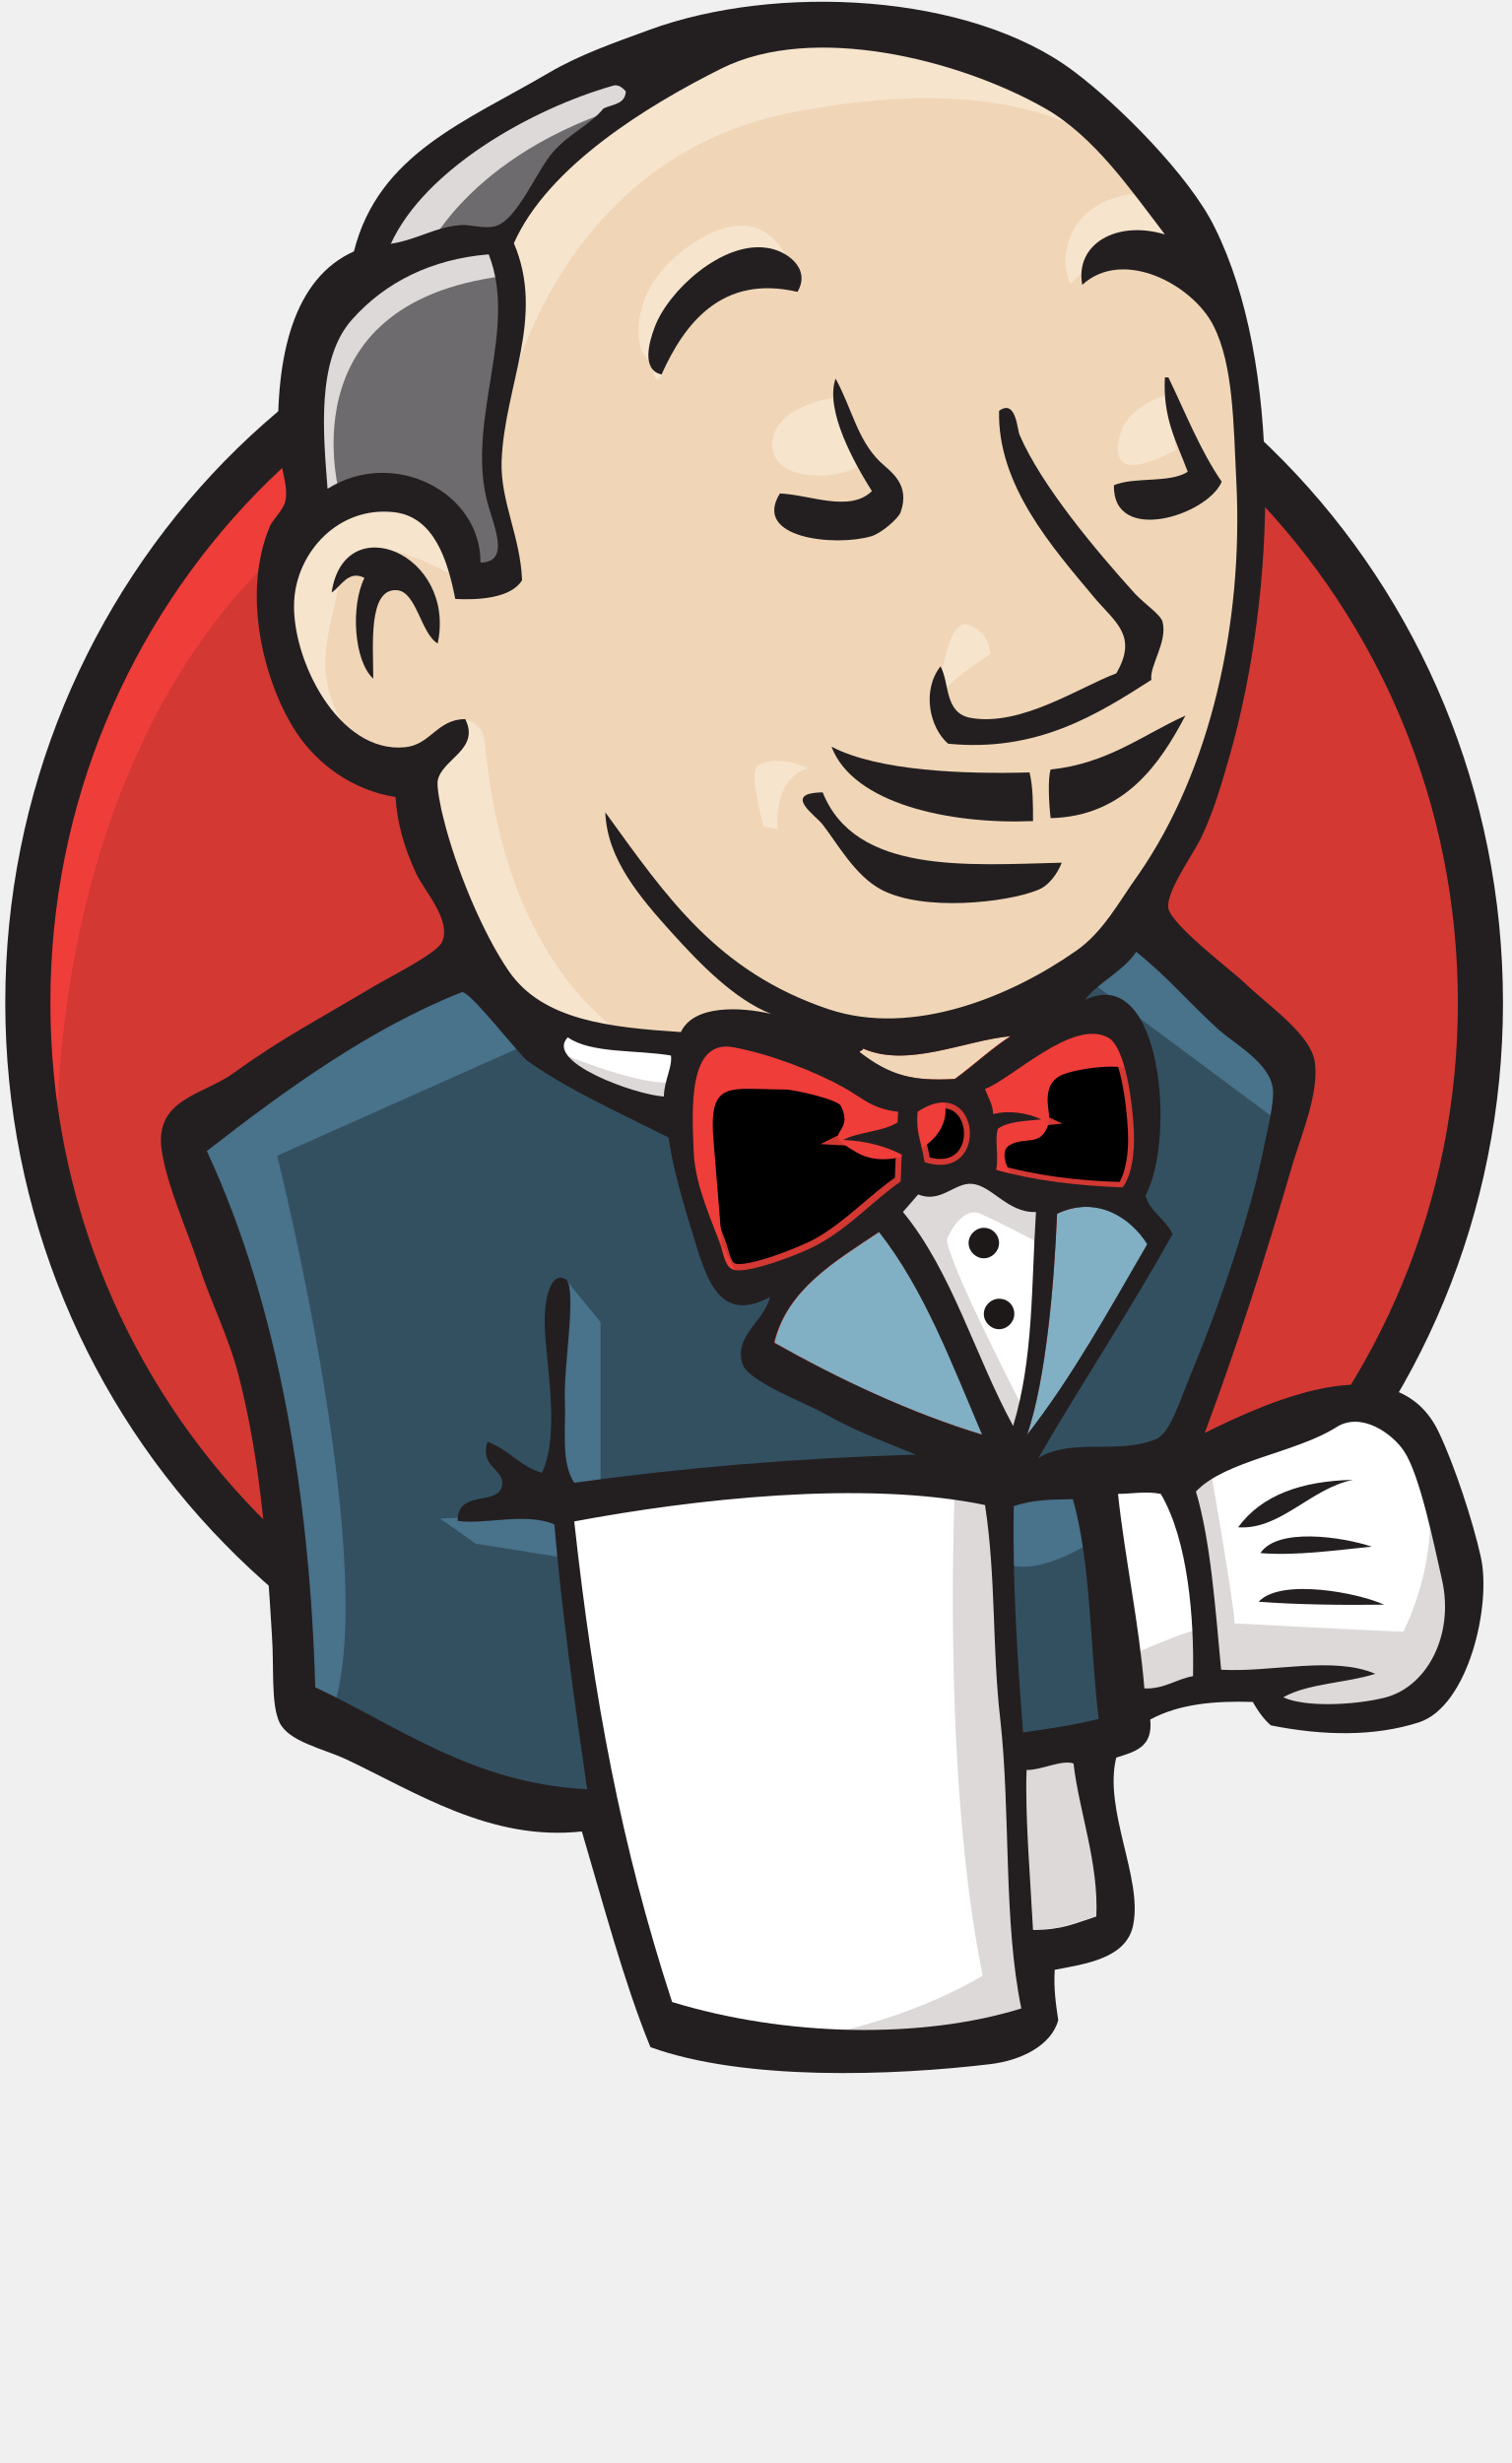
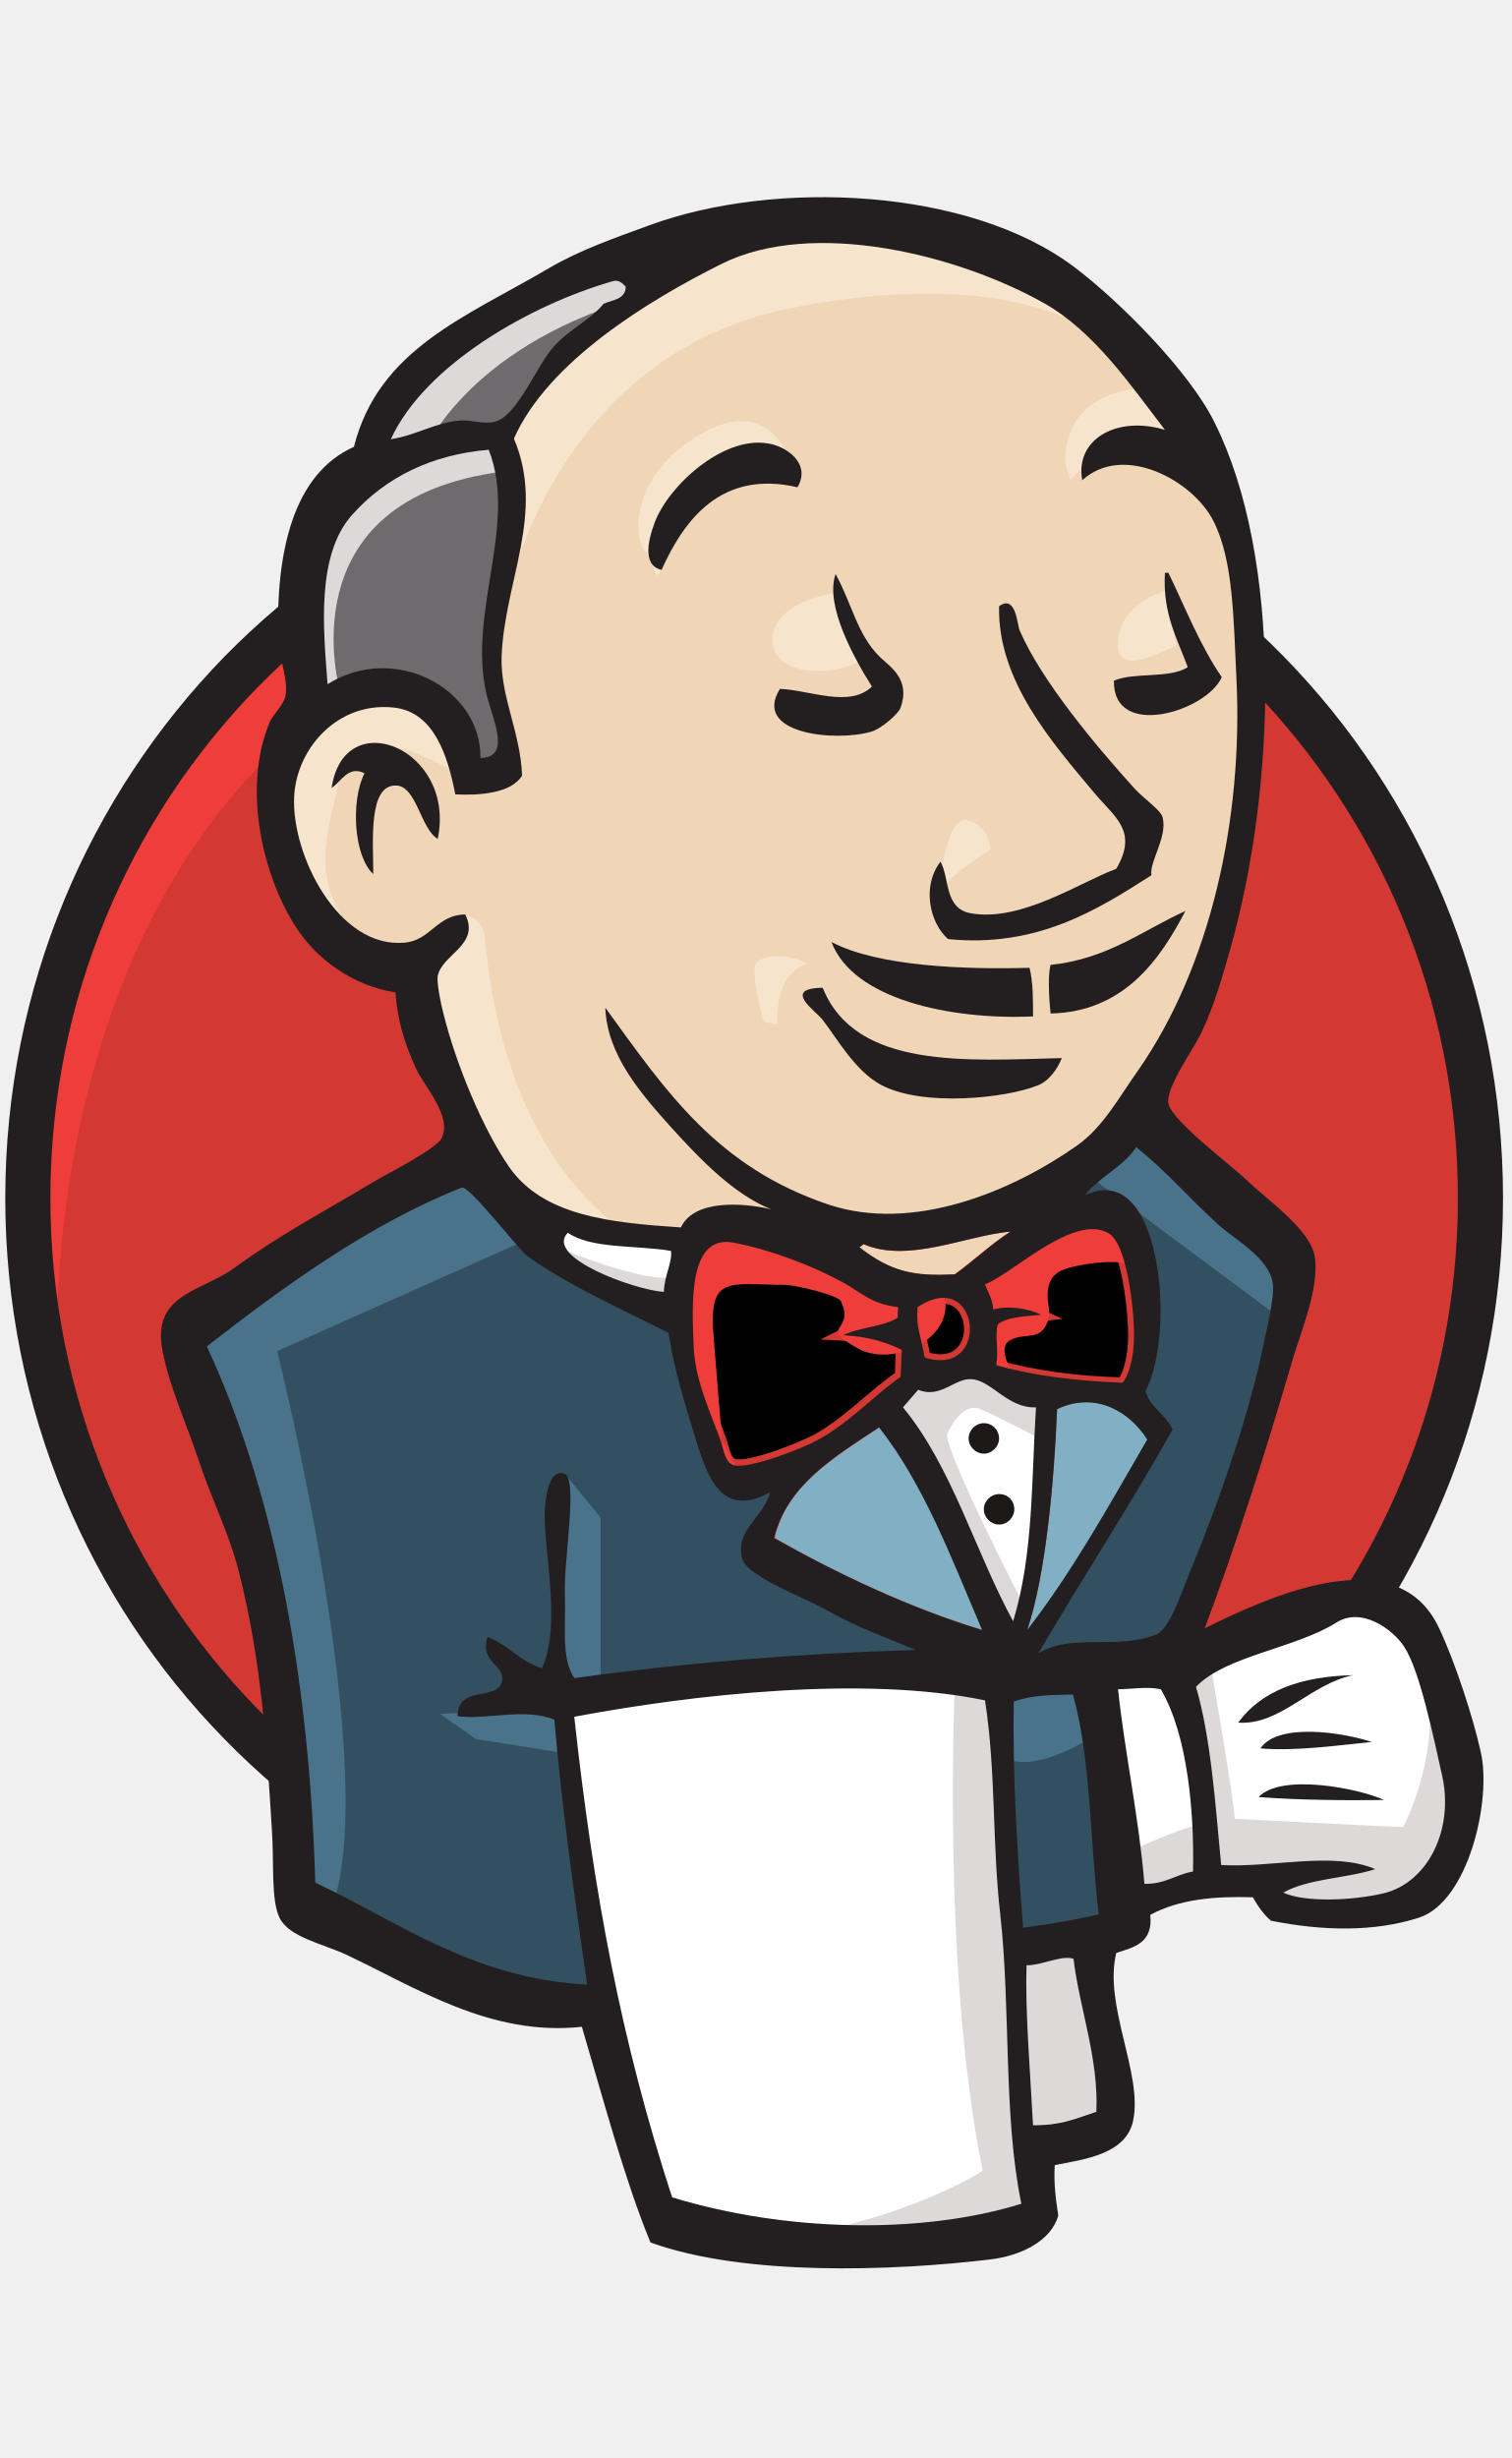
- <svg xmlns="http://www.w3.org/2000/svg" width="256px" height="417px" viewBox="0 0 256 417" version="1.1" preserveAspectRatio="xMidYMid">
+ <svg xmlns="http://www.w3.org/2000/svg" width="179px" height="291px" viewBox="0 0 256 350" version="1.1" preserveAspectRatio="xMidYMid">
  <g>
    <path d="M250.741,169.278 C250.741,238.735 195.671,295.095 127.702,295.095 C59.733,295.095 4.664,238.735 4.664,169.278 C4.664,99.82 59.733,43.46 127.702,43.46 C195.671,43.46 250.741,99.82 250.741,169.278" fill="#D33833" />
    <path d="M9.724,200.434 C9.724,200.434 0.794,69.259 121.749,65.488 L113.315,51.398 L47.727,73.426 L28.974,94.958 L12.602,126.313 L3.274,162.828 L6.053,187.237" fill="#EF3D3A" />
    <path d="M43.46,83.448 C21.929,105.575 8.533,136.037 8.533,169.774 L8.533,169.774 C8.533,203.51 21.929,233.972 43.46,256.099 L43.46,256.099 C65.091,278.226 94.76,291.82 127.702,291.82 L127.702,291.82 C160.645,291.82 190.313,278.226 211.944,256.099 L211.944,256.099 C233.476,233.972 246.871,203.51 246.871,169.774 L246.871,169.774 C246.871,136.037 233.476,105.575 211.944,83.448 L211.944,83.448 C190.313,61.42 160.645,47.727 127.702,47.727 L127.702,47.727 C94.859,47.727 65.091,61.321 43.46,83.448 L43.46,83.448 L43.46,83.448 Z M38.003,261.358 C15.082,237.941 0.893,205.495 0.893,169.774 L0.893,169.774 C0.893,134.053 15.082,101.606 38.003,78.09 L38.003,78.09 C60.924,54.673 92.676,40.087 127.702,40.087 L127.702,40.087 C162.729,40.087 194.481,54.673 217.402,78.09 L217.402,78.09 C240.322,101.507 254.512,133.953 254.512,169.774 L254.512,169.774 C254.512,205.495 240.322,237.941 217.402,261.358 L217.402,261.358 C194.481,284.874 162.729,299.361 127.702,299.361 L127.702,299.361 C92.676,299.361 60.924,284.874 38.003,261.358 L38.003,261.358 L38.003,261.358 Z" fill="#231F20" />
    <path d="M179.498,169.972 L160.744,172.75 L135.442,175.628 L119.07,176.025 L103.095,175.529 L90.89,171.758 L80.074,160.05 L71.64,136.136 L69.755,130.977 L58.543,127.206 L51.994,116.391 L47.33,100.912 L52.49,87.318 L64.695,83.051 L74.518,87.715 L79.181,98.034 L84.837,97.141 L86.722,94.76 L84.837,83.944 L84.341,70.35 L87.119,51.597 L87.02,40.881 L95.553,27.188 L110.536,16.372 L136.732,5.16 L165.805,9.426 L191.107,27.684 L202.816,46.437 L210.357,60.031 L212.242,93.767 L206.586,122.84 L196.267,148.639 L186.543,162.431" fill="#F0D6B7" />
    <path d="M163.622,251.039 L96.645,253.817 L96.645,265.029 L102.301,304.422 L99.522,307.696 L52.688,291.721 L49.414,286.065 L44.75,233.079 L33.736,201.327 L31.355,193.786 L68.862,167.988 L80.571,163.324 L90.89,176.025 L99.82,183.963 L110.14,187.237 L114.803,188.626 L120.459,213.036 L124.726,218.195 L135.541,214.425 L128,229.011 L168.682,248.26 L163.622,251.039" fill="#335061" />
    <path d="M52.49,87.516 L64.695,83.25 L74.518,87.913 L79.181,98.233 L84.837,97.34 L86.226,91.684 L83.448,80.868 L86.226,55.07 L83.845,40.98 L92.279,31.157 L110.536,16.67 L105.377,9.625 L79.578,22.326 L68.763,30.76 L62.71,43.857 L53.383,56.558 L50.605,71.541 L52.49,87.516" fill="#6D6B6D" />
    <path d="M71.74,43.46 C71.74,43.46 78.784,26.096 106.865,17.662 C134.946,9.228 108.254,11.609 108.254,11.609 L77.792,23.318 L66.084,35.026 L60.924,44.353 L71.74,43.46" fill="#DCD9D8" />
    <path d="M57.65,84.242 C57.65,84.242 47.826,51.398 85.333,46.735 L83.944,41.079 L58.146,47.132 L50.605,71.541 L52.49,87.516 L57.65,84.242" fill="#DCD9D8" />
    <path d="M72.633,127.802 L78.784,121.848 C78.784,121.848 81.563,122.146 82.059,125.42 C82.555,128.695 83.944,158.264 104.087,174.14 C105.972,175.628 89.104,171.758 89.104,171.758 L74.121,148.341" fill="#F7E4CD" />
    <path d="M158.859,118.871 C158.859,118.871 159.95,104.682 163.82,105.774 C167.69,106.865 167.69,110.735 167.69,110.735 C167.69,110.735 158.363,116.688 158.859,118.871" fill="#F7E4CD" />
    <path d="M197.755,66.878 C197.755,66.878 190.016,68.465 189.321,75.312 C188.626,82.158 197.755,76.701 199.144,76.205" fill="#F7E4CD" />
    <path d="M141.098,67.374 C141.098,67.374 130.778,68.763 130.778,75.312 C130.778,81.86 142.487,81.364 145.761,78.586" fill="#F7E4CD" />
    <path d="M77.395,97.836 C77.395,97.836 59.634,87.02 57.749,97.34 C55.864,107.659 51.696,115.101 60.527,125.916 L54.474,124.031 L48.819,109.544 L46.933,95.454 L57.749,84.242 L69.953,85.135 L76.998,90.791 L77.395,97.836" fill="#F7E4CD" />
    <path d="M85.829,68.267 C85.829,68.267 93.767,26.989 134.053,19.051 C167.194,12.502 184.657,20.44 191.206,27.981 C191.206,27.981 161.637,-7.144 133.557,3.572 C105.476,14.388 84.837,34.034 85.333,46.636 C86.127,68.267 85.829,68.267 85.829,68.267" fill="#F7E4CD" />
    <path d="M194.481,32.645 C194.481,32.645 180.887,32.149 180.391,44.353 C180.391,44.353 180.391,46.239 181.284,48.124 C181.284,48.124 192.099,35.919 198.648,42.468" fill="#F7E4CD" />
    <path d="M135.045,49.414 C135.045,49.414 132.664,30.76 116.788,41.575 C106.468,48.62 107.46,58.443 109.247,60.329 C111.132,62.214 110.636,65.984 112.025,63.405 C113.414,60.825 113.017,52.391 118.177,50.009 C123.237,47.628 131.771,45.048 135.045,49.414" fill="#F7E4CD" />
    <path d="M90.989,176.025 L46.933,195.671 C46.933,195.671 65.191,268.304 55.864,290.828 L49.315,288.447 L48.819,260.763 L36.614,208.372 L31.454,193.885 L77.395,162.927 L90.989,176.025" fill="#49728B" />
    <path d="M95.454,216.211 L101.705,223.851 L101.705,251.932 L94.264,251.932 C94.264,251.932 93.371,232.285 93.371,229.904 C93.371,227.522 94.264,219.088 94.264,219.088" fill="#49728B" />
    <path d="M95.653,256.198 L74.518,257.091 L80.571,261.358 L95.553,263.74" fill="#49728B" />
    <path d="M167.789,251.535 L185.153,251.039 L189.42,294.102 L171.659,296.484 L167.789,251.535" fill="#335061" />
    <path d="M172.453,251.535 L198.648,250.146 C198.648,250.146 209.464,222.958 209.464,221.569 C209.464,220.18 218.791,182.177 218.791,182.177 L197.656,160.149 L193.389,156.378 L182.177,167.591 L182.177,211.15 L172.453,251.535" fill="#335061" />
    <path d="M184.161,248.26 L167.789,251.535 L170.171,264.633 C176.223,267.411 186.543,259.969 186.543,259.969" fill="#49728B" />
    <path d="M184.657,166.202 L217.501,190.611 L218.394,179.398 L193.588,156.478 L184.657,166.202" fill="#49728B" />
    <path d="M111.926,343.814 L102.202,304.422 L97.34,275.349 L96.546,253.817 L140.502,251.436 L167.789,251.436 L165.309,300.651 L169.575,338.654 L169.079,345.699 L133.457,348.478 L111.926,343.814" fill="#FFFFFF" />
    <path d="M161.736,251.039 C161.736,251.039 159.355,299.758 166.4,334.487 C166.4,334.487 152.31,343.417 131.771,345.699 L171.163,344.31 L175.826,341.532 L170.171,264.732 L168.682,248.26" fill="#DCD9D8" />
    <path d="M190.115,290.431 L208.372,285.271 L243.002,283.386 L248.161,267.411 L238.834,239.727 L228.019,238.338 L213.036,243.002 L198.747,250.047 L191.107,248.657 L185.153,251.039" fill="#FFFFFF" />
    <path d="M189.817,281.005 C189.817,281.005 202.022,275.349 203.907,275.845 L198.747,250.047 L204.8,247.665 C204.8,247.665 209.067,272.074 209.067,274.853 C209.067,274.853 235.262,276.242 237.643,276.242 C237.643,276.242 243.299,265.426 241.91,254.214 L247.07,269.197 L247.566,277.631 L240.025,288.843 L231.591,290.729 L217.501,290.233 L212.837,284.18 L196.465,286.561 L191.305,288.447" fill="#DCD9D8" />
    <path d="M171.361,247.764 L161.042,221.569 L150.226,206.09 C150.226,206.09 152.608,199.541 155.882,199.541 L166.698,199.541 L177.017,203.312 L176.124,220.676 L171.361,247.764" fill="#FFFFFF" />
    <path d="M173.445,238.834 C173.445,238.834 160.347,213.532 160.347,209.761 C160.347,209.761 162.729,204.105 166.003,205.495 C169.278,206.884 176.322,210.654 176.322,210.654 L176.322,201.724 L160.347,198.45 L149.532,199.839 L167.789,243.101 L171.56,243.597" fill="#DCD9D8" />
    <path d="M116.093,177.017 L103.095,175.628 L90.89,171.857 L90.89,176.124 L96.843,182.673 L115.597,191.107" fill="#FFFFFF" />
    <path d="M95.157,178.406 C95.157,178.406 109.643,184.459 114.406,183.07 L114.902,188.726 L101.805,185.947 L93.867,180.291 L95.157,178.406" fill="#DCD9D8" />
    <path d="M190.115,201.129 C182.177,200.93 174.933,199.938 168.682,198.152 C169.079,195.572 168.285,193.091 168.98,191.206 C170.766,189.916 173.643,189.916 176.322,189.619 C174.04,188.527 170.766,188.031 168.186,188.726 C168.087,186.94 167.293,185.848 166.797,184.459 C171.262,182.871 181.78,172.453 187.733,175.826 C190.611,177.513 191.802,186.84 192,191.504 C192.198,195.274 191.603,199.045 190.115,201.129" fill="#D33833" />
    <path d="M190.115,201.129 C182.177,200.93 174.933,199.938 168.682,198.152 C169.079,195.572 168.285,193.091 168.98,191.206 C170.766,189.916 173.643,189.916 176.322,189.619 C174.04,188.527 170.766,188.031 168.186,188.726 C168.087,186.94 167.293,185.848 166.797,184.459 C171.262,182.871 181.78,172.453 187.733,175.826 C190.611,177.513 191.802,186.84 192,191.504 C192.198,195.274 191.603,199.045 190.115,201.129 L190.115,201.129 Z" stroke="#D33833" stroke-width="2" />
    <path d="M152.112,188.13 C152.112,188.726 152.112,189.321 152.012,189.916 C149.532,191.504 145.563,191.504 142.784,192.893 C146.753,193.091 149.929,194.084 152.707,195.374 C152.608,196.862 152.608,198.45 152.509,199.938 C147.944,203.014 143.777,207.678 138.419,210.654 C135.839,212.043 127.008,215.616 124.329,214.921 C122.84,214.524 122.642,212.639 122.047,210.853 C120.757,207.082 117.78,200.93 117.482,195.175 C117.184,187.932 116.391,175.727 124.229,177.216 C130.58,178.406 137.922,181.284 142.784,183.963 C145.86,185.749 147.547,187.733 152.112,188.13" fill="#D33833" />
    <path d="M152.112,188.13 C152.112,188.726 152.112,189.321 152.012,189.916 C149.532,191.504 145.563,191.504 142.784,192.893 C146.753,193.091 149.929,194.084 152.707,195.374 C152.608,196.862 152.608,198.45 152.509,199.938 C147.944,203.014 143.777,207.678 138.419,210.654 C135.839,212.043 127.008,215.616 124.329,214.921 C122.84,214.524 122.642,212.639 122.047,210.853 C120.757,207.082 117.78,200.93 117.482,195.175 C117.184,187.932 116.391,175.727 124.229,177.216 C130.58,178.406 137.922,181.284 142.784,183.963 C145.86,185.749 147.547,187.733 152.112,188.13 L152.112,188.13 Z" stroke="#D33833" stroke-width="2" />
    <path d="M156.577,196.763 C155.882,192.794 155.088,191.702 155.386,188.229 C166.003,181.184 167.888,200.335 156.577,196.763" fill="#D33833" />
    <path d="M156.577,196.763 C155.882,192.794 155.088,191.702 155.386,188.229 C166.003,181.184 167.888,200.335 156.577,196.763 L156.577,196.763 Z" stroke="#D33833" stroke-width="2" />
    <path d="M171.857,199.938 C171.857,199.938 168.583,195.274 170.964,193.885 C173.346,192.496 175.628,193.885 177.017,191.504 C178.406,189.122 177.017,187.733 177.513,184.955 C178.009,182.177 180.291,181.681 182.673,181.184 C185.054,180.688 191.603,179.795 192.496,182.078 L189.718,173.643 L184.062,171.758 L166.301,182.078 L165.408,187.237 L165.408,197.557" fill="#EF3D3A" />
    <path d="M122.642,215.417 C122.047,208.074 121.451,200.831 120.856,193.488 C119.864,182.574 123.436,184.459 132.961,184.459 C134.45,184.459 141.891,186.146 142.388,187.237 C144.967,192.496 138.121,191.305 145.364,195.274 C151.417,198.549 162.233,193.29 159.752,185.848 C158.363,184.161 152.608,185.352 150.524,184.26 C146.853,182.375 143.181,180.49 139.51,178.605 C134.847,176.223 124.13,172.651 119.169,176.025 C106.567,184.558 119.963,205.991 124.428,214.921" fill="#EF3D3A" />
    <path d="M135.045,49.414 C122.245,46.437 115.895,54.772 112.025,63.405 C108.552,62.611 109.941,57.848 110.834,55.467 C113.116,49.216 122.344,40.781 129.885,41.972 C133.06,42.369 137.426,45.346 135.045,49.414" fill="#231F20" />
    <path d="M197.259,63.901 L197.854,63.901 C200.732,69.854 203.212,76.205 206.884,81.563 C204.403,87.318 188.428,92.279 188.626,82.158 C192.099,80.67 198.053,81.86 201.129,79.876 C199.343,75.014 196.862,70.847 197.259,63.901" fill="#231F20" />
    <path d="M141.495,64.099 C144.273,69.16 145.166,74.419 149.036,78.189 C150.822,79.876 154.195,81.96 152.509,86.722 C152.112,87.814 149.234,90.295 147.547,90.791 C141.495,92.577 127.305,91.188 132.068,83.547 C137.129,83.746 143.876,86.822 147.647,83.15 C144.769,78.586 139.609,69.457 141.495,64.099" fill="#231F20" />
    <path d="M194.977,115.101 C185.848,120.955 175.628,127.405 160.546,125.916 C157.371,123.138 156.081,116.887 159.256,112.819 C160.843,115.597 159.851,120.757 164.416,121.55 C172.949,123.039 182.871,116.291 189.023,114.009 C192.794,107.56 188.726,105.278 185.253,101.11 C178.208,92.676 168.881,82.158 169.178,69.557 C172.056,67.473 172.254,72.732 172.651,73.625 C176.322,82.158 185.55,93.172 192.198,100.515 C193.885,102.301 196.564,104.087 196.862,105.278 C197.755,108.651 194.58,112.819 194.977,115.101" fill="#231F20" />
    <path d="M74.121,108.949 C71.243,107.262 70.549,100.118 67.175,99.919 C62.313,99.622 63.206,109.247 63.206,114.902 C59.932,111.926 59.336,102.598 61.718,97.836 C58.94,96.447 57.749,99.324 56.161,100.316 C58.245,85.929 77.296,93.668 74.121,108.949" fill="#231F20" />
    <path d="M200.732,121.153 C196.465,129.29 190.412,138.22 177.91,138.518 C177.612,135.938 177.414,131.87 177.91,130.282 C187.535,129.29 193.488,124.428 200.732,121.153" fill="#231F20" />
    <path d="M140.8,126.412 C148.738,130.58 163.423,131.076 174.338,130.778 C174.933,133.16 174.933,136.136 174.933,139.014 C160.943,139.609 144.471,136.136 140.8,126.412" fill="#231F20" />
    <path d="M139.312,134.152 C144.868,148.043 163.82,146.456 179.795,146.059 C179.101,147.845 177.612,150.028 175.628,150.722 C170.468,152.806 156.378,154.394 149.234,150.623 C144.769,148.242 141.792,142.784 139.312,139.609 C138.22,138.121 132.267,134.251 139.312,134.152" fill="#231F20" />
    <path d="M194.282,210.654 C187.833,221.767 181.581,233.178 173.941,242.902 C177.116,233.476 178.505,217.6 179.002,205.495 C185.749,202.319 191.504,206.189 194.282,210.654" fill="#81B0C4" />
    <path d="M229.11,250.543 C221.867,252.031 216.806,259.076 209.662,258.58 C213.631,253.122 220.378,250.741 229.11,250.543" fill="#231F20" />
    <path d="M232.285,261.854 C226.332,262.45 219.386,263.442 213.433,262.946 C216.31,258.58 227.225,260.167 232.285,261.854" fill="#231F20" />
    <path d="M234.369,271.678 C227.721,271.777 219.485,271.678 213.135,271.181 C216.905,267.113 230.102,269.693 234.369,271.678" fill="#231F20" />
    <path d="M181.78,298.468 C182.772,306.803 186.047,315.237 185.65,324.366 C181.978,325.557 179.895,326.648 174.933,326.648 C174.636,318.909 173.544,307.002 173.842,299.56 C176.223,299.758 179.795,297.873 181.78,298.468" fill="#DCD9D8" />
    <path d="M171.064,175.429 C167.69,177.612 164.912,180.291 161.637,182.673 C154.493,183.07 150.623,182.177 145.464,178.109 C145.563,177.811 146.059,177.91 146.059,177.513 C153.699,180.887 163.423,176.124 171.064,175.429" fill="#F0D6B7" />
    <path d="M131.175,227.324 C133.259,218.295 141.495,213.532 148.936,208.571 C156.577,218.295 161.24,230.797 166.4,242.902 C154.195,239.231 141.792,233.377 131.175,227.324" fill="#81B0C4" />
    <path d="M173.842,299.659 C173.544,307.101 174.536,318.909 174.933,326.747 C179.895,326.747 181.978,325.656 185.65,324.465 C186.047,315.336 182.772,306.902 181.78,298.567 C179.795,297.873 176.223,299.758 173.842,299.659 L173.842,299.659 Z M97.24,257.588 C100.515,287.454 105.178,312.459 113.811,338.952 C132.961,344.806 155.981,345.302 172.949,340.043 C169.873,325.16 171.163,307.002 169.377,291.026 C167.988,279.02 168.682,267.014 166.797,254.809 C146.257,250.543 117.284,253.817 97.24,257.588 L97.24,257.588 Z M171.659,255.008 C171.46,267.808 172.254,280.509 173.247,293.309 C178.208,292.614 181.482,292.118 186.047,291.026 C184.558,278.722 184.757,264.732 181.681,253.817 C178.208,253.916 175.132,253.817 171.659,255.008 L171.659,255.008 Z M196.564,252.924 C194.183,252.428 191.504,252.924 189.321,252.924 C190.412,263.343 192.893,274.853 193.786,285.867 C197.259,285.966 199.144,284.279 202.022,283.783 C202.22,274.158 201.228,260.862 196.564,252.924 L196.564,252.924 L196.564,252.924 Z M234.369,287.454 C241.712,285.668 246.276,276.738 244.192,267.51 C242.803,261.358 240.422,249.65 237.743,245.681 C235.857,242.803 230.598,238.933 226.332,241.612 C219.485,245.978 207.479,247.268 202.518,252.527 C204.998,260.862 205.792,272.174 206.784,282.691 C215.318,283.188 225.736,280.31 232.881,283.386 C227.919,284.974 221.569,284.974 217.302,287.355 C220.874,289.042 229.011,288.744 234.369,287.454 L234.369,287.454 L234.369,287.454 Z M166.301,242.902 C161.141,230.797 156.478,218.295 148.837,208.571 C141.395,213.532 133.259,218.295 131.076,227.324 C141.792,233.377 154.195,239.231 166.301,242.902 L166.301,242.902 Z M179.002,205.495 C178.505,217.6 177.116,233.476 173.941,242.902 C181.581,233.079 187.833,221.767 194.282,210.654 C191.504,206.189 185.749,202.319 179.002,205.495 L179.002,205.495 Z M164.614,200.434 C161.736,200.136 159.256,203.808 155.485,202.22 C154.592,203.212 153.798,204.205 152.905,205.197 C161.24,215.318 165.11,229.606 171.56,241.414 C175.033,230.003 174.636,217.6 175.429,205.197 C170.667,205.395 167.988,200.732 164.614,200.434 L164.614,200.434 Z M155.386,188.229 C155.088,191.702 155.882,192.794 156.577,196.763 C167.888,200.335 166.003,181.184 155.386,188.229 L155.386,188.229 Z M142.784,184.062 C137.922,181.383 130.58,178.505 124.229,177.315 C116.391,175.826 117.184,188.031 117.482,195.274 C117.78,201.029 120.757,207.082 122.047,210.952 C122.642,212.738 122.84,214.623 124.329,215.02 C127.008,215.616 135.938,212.143 138.419,210.753 C143.777,207.876 147.944,203.212 152.509,200.037 C152.608,198.549 152.608,196.961 152.707,195.473 C149.929,194.084 146.853,193.191 142.784,192.992 C145.464,191.603 149.532,191.603 152.012,190.016 C152.012,189.42 152.012,188.825 152.112,188.229 C147.547,187.733 145.86,185.749 142.784,184.062 L142.784,184.062 Z M96.149,175.628 C92.081,179.795 107.56,185.352 112.422,185.65 C112.422,183.07 113.91,180.589 113.612,178.704 C107.758,177.712 100.118,178.406 96.149,175.628 L96.149,175.628 Z M146.158,177.513 C146.158,177.91 145.662,177.811 145.563,178.109 C150.822,182.177 154.691,183.07 161.736,182.673 C164.912,180.391 167.789,177.612 171.163,175.429 C163.423,176.124 153.699,180.887 146.158,177.513 L146.158,177.513 Z M192,191.405 C191.802,186.84 190.611,177.414 187.733,175.727 C181.78,172.254 171.262,182.772 166.797,184.36 C167.293,185.749 168.087,186.84 168.186,188.626 C170.865,187.932 174.04,188.428 176.322,189.519 C173.643,189.817 170.766,189.817 168.98,191.107 C168.384,192.992 169.178,195.473 168.682,198.053 C174.933,199.839 182.177,200.732 190.115,201.029 C191.603,199.045 192.198,195.274 192,191.405 L192,191.405 Z M89.302,179.597 C88.012,178.704 79.38,167.491 78.189,167.988 C62.611,174.14 48.025,184.757 35.026,194.878 C47.429,221.569 52.49,254.214 53.383,285.668 C67.572,292.316 80.074,301.941 99.423,302.933 C97.141,287.157 95.157,272.967 93.867,258.084 C89.005,256 82.059,258.183 77.495,257.488 C77.495,252.031 84.44,255.107 85.036,251.436 C85.433,248.657 81.166,248.459 82.555,244.093 C86.127,245.383 88.012,248.26 91.783,249.352 C95.256,241.811 91.783,228.416 92.279,222.065 C92.378,220.874 92.874,215.516 95.553,216.409 C97.935,217.203 95.454,230.797 95.653,236.75 C95.851,242.307 94.958,247.566 97.24,251.039 C115.895,248.459 134.847,246.871 155.088,246.276 C150.623,244.391 145.364,242.605 139.609,239.33 C136.434,237.544 126.611,233.873 125.718,230.896 C124.229,226.133 129.488,223.653 130.381,219.584 C120.955,224.744 119.169,214.623 116.887,207.578 C114.902,201.129 113.712,196.267 113.216,192.595 C104.98,188.428 96.248,184.558 89.302,179.597 L89.302,179.597 L89.302,179.597 Z M183.764,169.278 C196.763,163.026 199.144,192.794 193.984,202.419 C194.778,205.296 197.457,206.388 198.549,208.967 C191.305,221.966 183.268,234.071 175.826,246.871 C181.284,243.398 189.222,246.276 195.671,243.696 C198.053,242.803 199.74,237.346 201.526,232.98 C206.487,221.073 211.647,205.991 213.929,194.679 C214.425,192.099 215.913,186.443 215.516,184.161 C214.921,179.994 209.364,176.918 206.487,174.437 C201.228,169.674 197.953,165.606 192.397,161.141 C190.313,164.416 185.55,166.598 183.764,169.278 L183.764,169.278 L183.764,169.278 Z M59.634,54.078 C53.482,60.924 54.772,73.625 55.467,82.753 C66.679,75.709 81.464,83.349 81.364,95.256 C86.722,95.157 83.349,88.608 82.357,84.341 C79.181,70.549 87.715,55.665 82.753,43.064 C73.129,43.857 65.29,47.727 59.634,54.078 L59.634,54.078 L59.634,54.078 Z M103.888,14.487 C89.898,18.456 71.938,28.676 66.183,41.278 C70.648,40.583 73.724,38.4 78.09,38.102 C79.777,38.003 81.96,38.797 83.845,38.301 C87.616,37.309 90.89,28.775 93.767,25.6 C96.546,22.524 99.919,21.135 102.202,18.357 C103.69,17.662 105.873,17.662 105.972,15.479 C105.377,14.784 104.682,14.288 103.888,14.487 L103.888,14.487 Z M176.819,18.257 C162.233,10.022 137.625,3.87 122.146,11.609 C109.643,17.86 92.775,28.18 87.02,41.178 C92.378,53.78 85.433,65.29 84.936,78.09 C84.738,84.936 88.112,90.791 88.409,98.233 C86.524,101.309 80.967,101.606 77.098,101.408 C75.808,94.859 73.526,87.516 66.778,86.722 C57.253,85.631 50.208,93.569 49.811,101.805 C49.315,111.529 57.253,127.603 68.564,126.512 C72.93,126.115 74.022,121.749 78.784,121.749 C81.364,126.909 74.816,128.496 74.121,132.167 C73.922,133.16 74.617,136.831 75.113,138.617 C77.197,147.051 81.761,158.065 86.226,164.515 C91.981,172.75 103.194,173.941 115.299,174.735 C117.482,170.071 125.42,170.468 130.58,171.659 C124.329,169.178 118.574,163.225 113.811,157.966 C108.353,151.913 102.797,145.464 102.499,137.526 C112.918,151.913 121.451,164.515 140.304,170.865 C154.592,175.628 171.262,168.682 182.276,160.943 C186.84,157.767 189.519,152.608 192.794,148.043 C204.899,130.58 210.555,105.774 209.364,81.662 C208.868,71.74 208.868,61.817 205.495,55.169 C202.022,48.223 190.214,41.873 183.268,48.223 C181.978,41.377 189.023,37.209 197.259,39.69 C191.405,32.05 185.253,23.02 176.819,18.257 L176.819,18.257 L176.819,18.257 Z M204.006,242.605 C215.417,236.949 236.651,227.423 243.696,242.605 C246.375,248.26 249.451,257.687 250.741,263.541 C252.626,271.678 248.657,288.943 240.223,291.622 C232.781,294.003 224.149,293.904 215.219,292.118 C214.127,291.225 213.036,289.736 212.143,288.149 C205.792,287.95 199.74,288.447 194.778,291.126 C195.274,295.888 192.099,296.583 189.023,297.575 C186.84,306.406 193.488,317.916 191.901,325.854 C190.809,331.609 183.764,332.502 178.605,333.495 C178.406,336.67 178.803,339.349 179.2,342.028 C178.009,346.394 172.75,348.874 167.69,349.47 C151.119,351.454 126.016,352.347 110.14,346.592 C105.674,335.678 102.202,322.481 98.53,310.078 C83.051,311.764 70.45,303.429 58.642,297.873 C54.574,295.988 48.918,294.896 47.33,291.622 C45.842,288.447 46.437,282.394 46.04,276.738 C45.147,262.152 44.254,248.062 40.484,233.178 C38.797,226.431 35.721,220.577 33.637,214.127 C31.653,208.174 28.279,200.732 27.386,194.778 C26.096,185.947 34.431,185.451 39.69,181.581 C47.926,175.628 54.375,172.353 63.305,166.995 C65.984,165.408 73.922,161.439 74.816,159.553 C76.602,155.882 71.74,150.722 70.45,147.845 C68.366,143.281 67.274,139.411 66.977,134.946 C59.535,133.755 53.78,129.29 50.406,124.329 C44.75,115.994 40.781,100.614 45.743,89.005 C46.14,88.112 48.025,86.226 48.322,84.837 C48.918,82.059 47.231,78.388 47.132,75.411 C46.636,60.229 49.712,47.132 59.932,42.567 C64.099,25.997 78.983,20.54 92.974,12.304 C98.233,9.228 103.988,7.243 109.941,5.06 C131.274,-2.778 164.118,-1.29 181.879,12.105 C189.42,17.761 201.426,29.767 205.693,38.499 C217.104,61.42 216.211,99.82 208.273,127.802 C207.181,131.572 205.693,137.029 203.51,141.594 C202.022,144.769 197.358,151.02 197.854,153.798 C198.45,156.676 208.571,164.316 210.753,166.4 C214.623,170.171 222.065,175.132 222.66,179.895 C223.355,184.955 220.478,191.901 218.989,196.763 C214.226,213.036 209.464,228.019 204.006,242.605 L204.006,242.605 Z" fill="#231F20" />
    <path d="M128.099,129.885 C128.695,129.091 132.068,127.802 136.831,130.084 C136.831,130.084 131.175,130.977 131.671,140.403 L129.29,139.907 C129.389,140.006 126.909,131.473 128.099,129.885" fill="#F7E4CD" />
    <path d="M169.178,210.456 C169.178,211.845 167.988,213.036 166.598,213.036 C165.209,213.036 164.019,211.845 164.019,210.456 C164.019,209.067 165.209,207.876 166.598,207.876 C168.087,207.876 169.178,209.067 169.178,210.456" fill="#1D1919" />
    <path d="M171.758,222.462 C171.758,223.851 170.567,225.042 169.178,225.042 C167.789,225.042 166.598,223.851 166.598,222.462 C166.598,221.073 167.789,219.882 169.178,219.882 C170.667,219.882 171.758,220.974 171.758,222.462" fill="#1D1919" />
  </g>
</svg>
